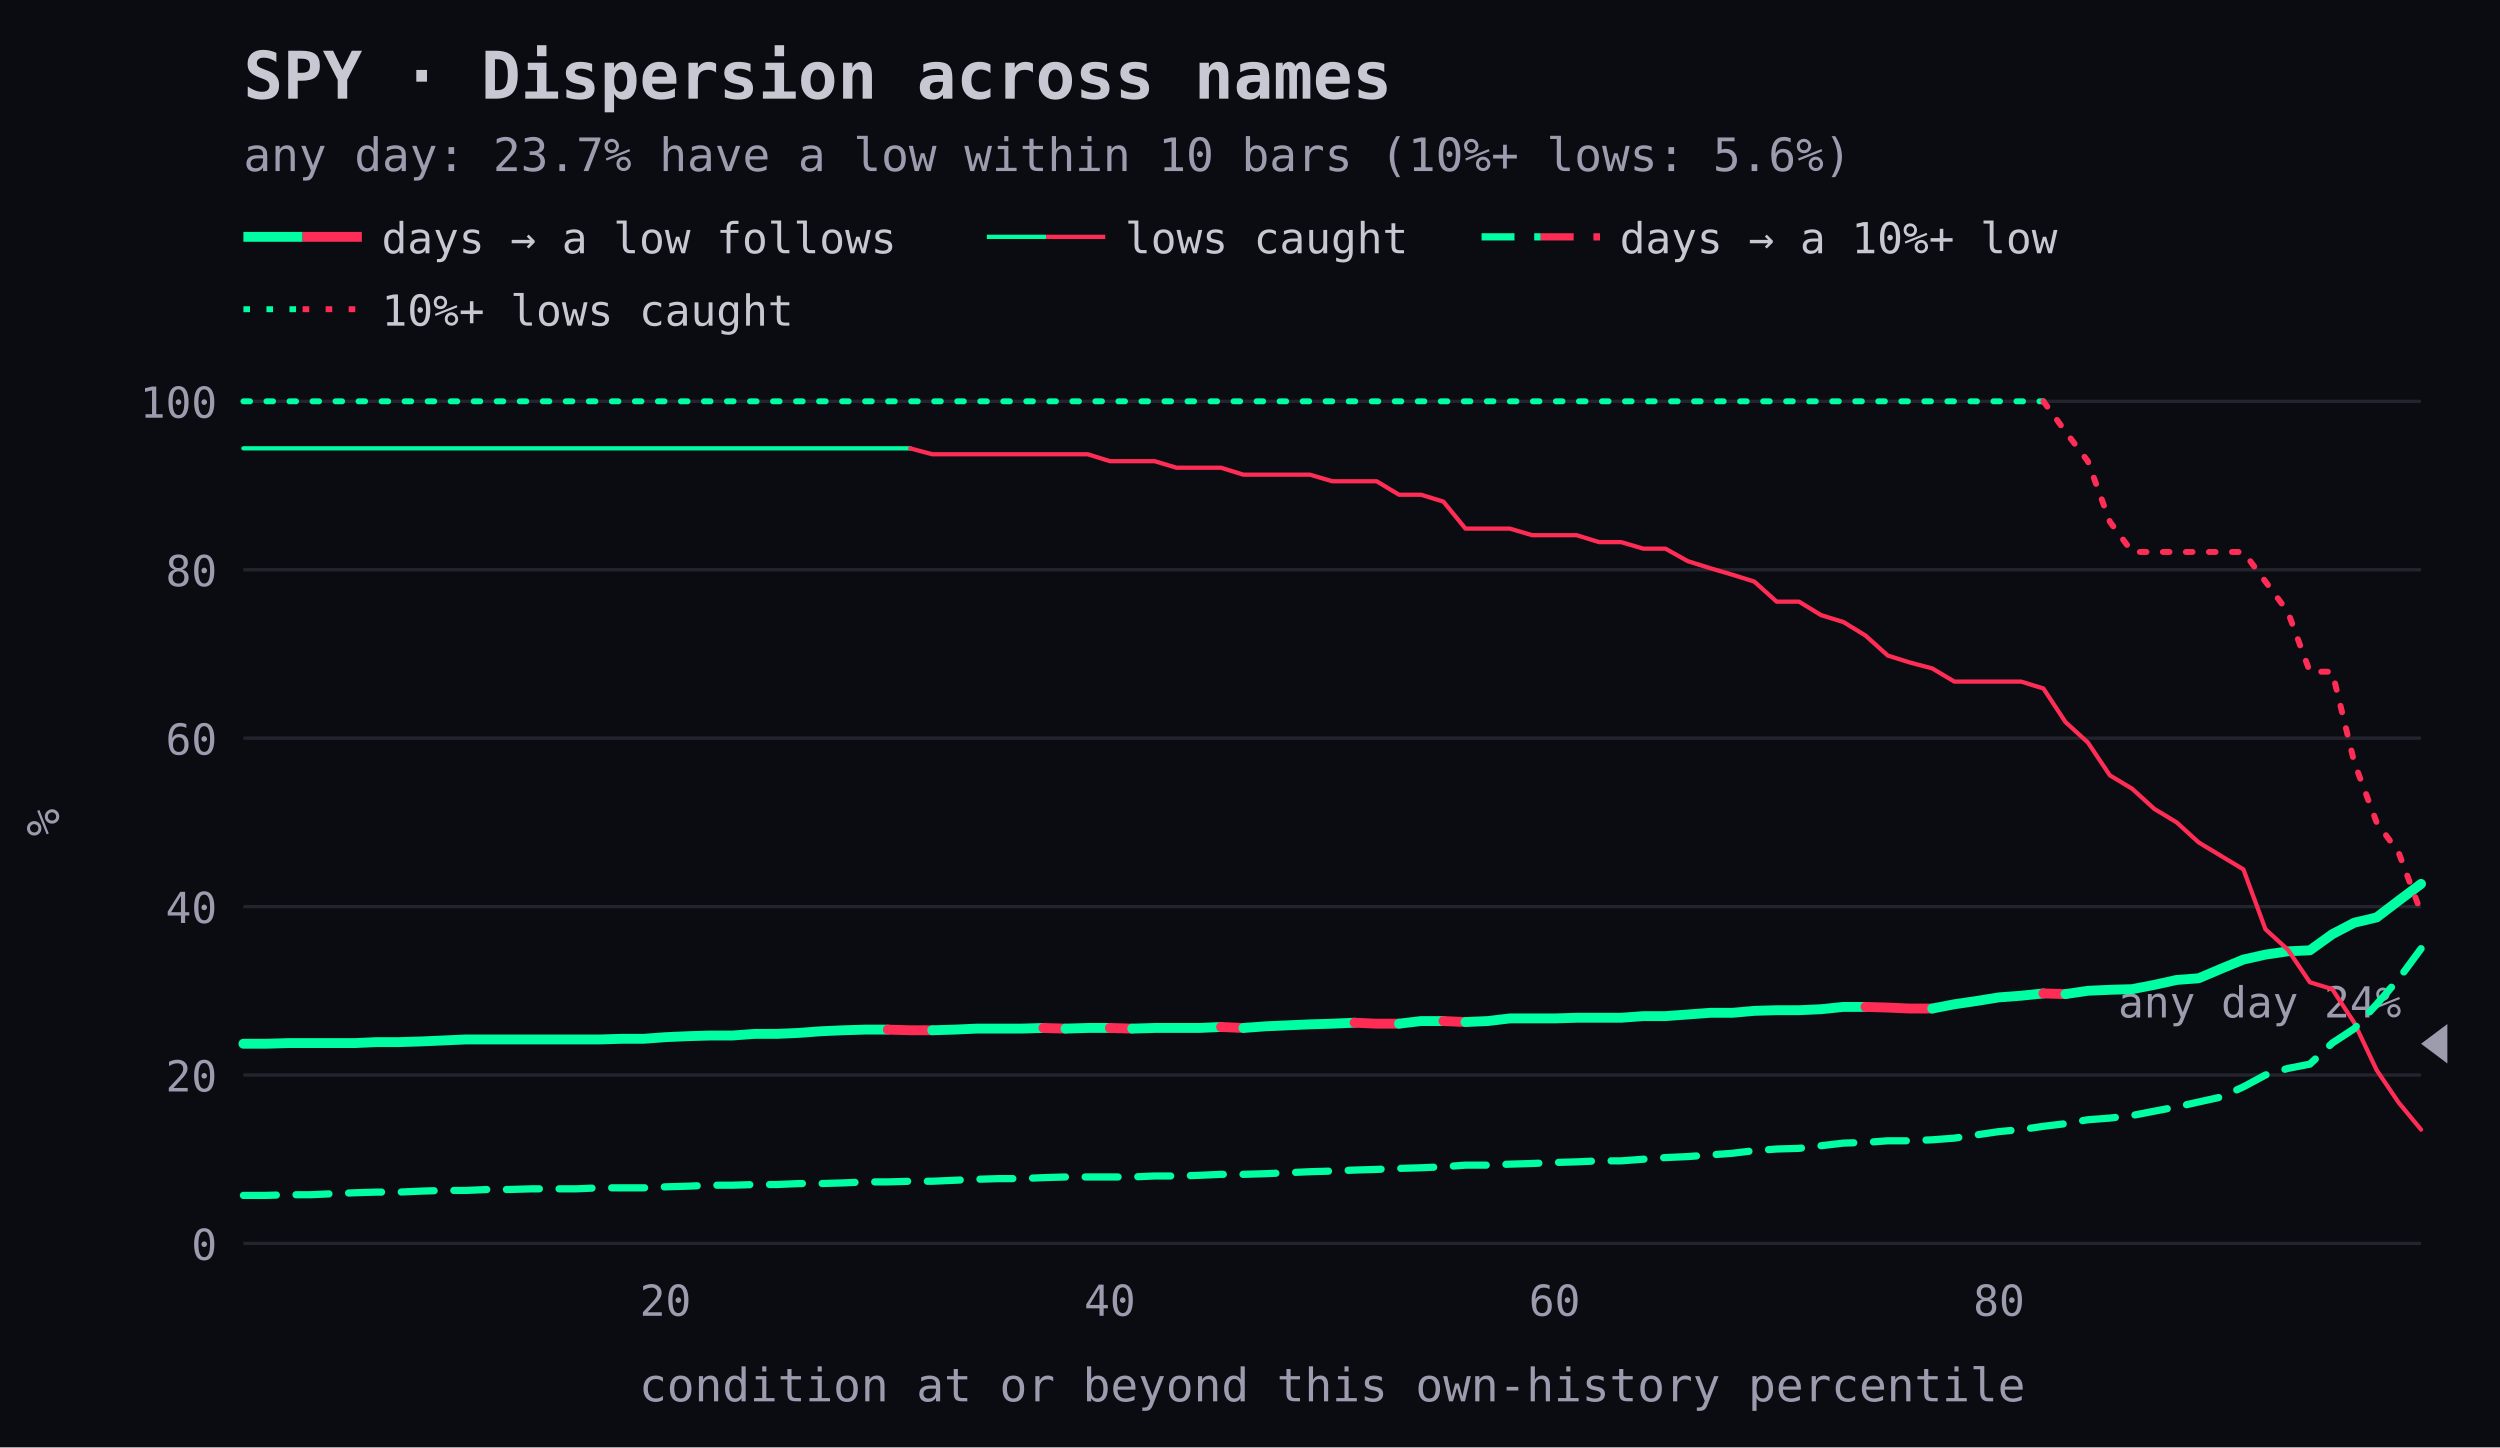
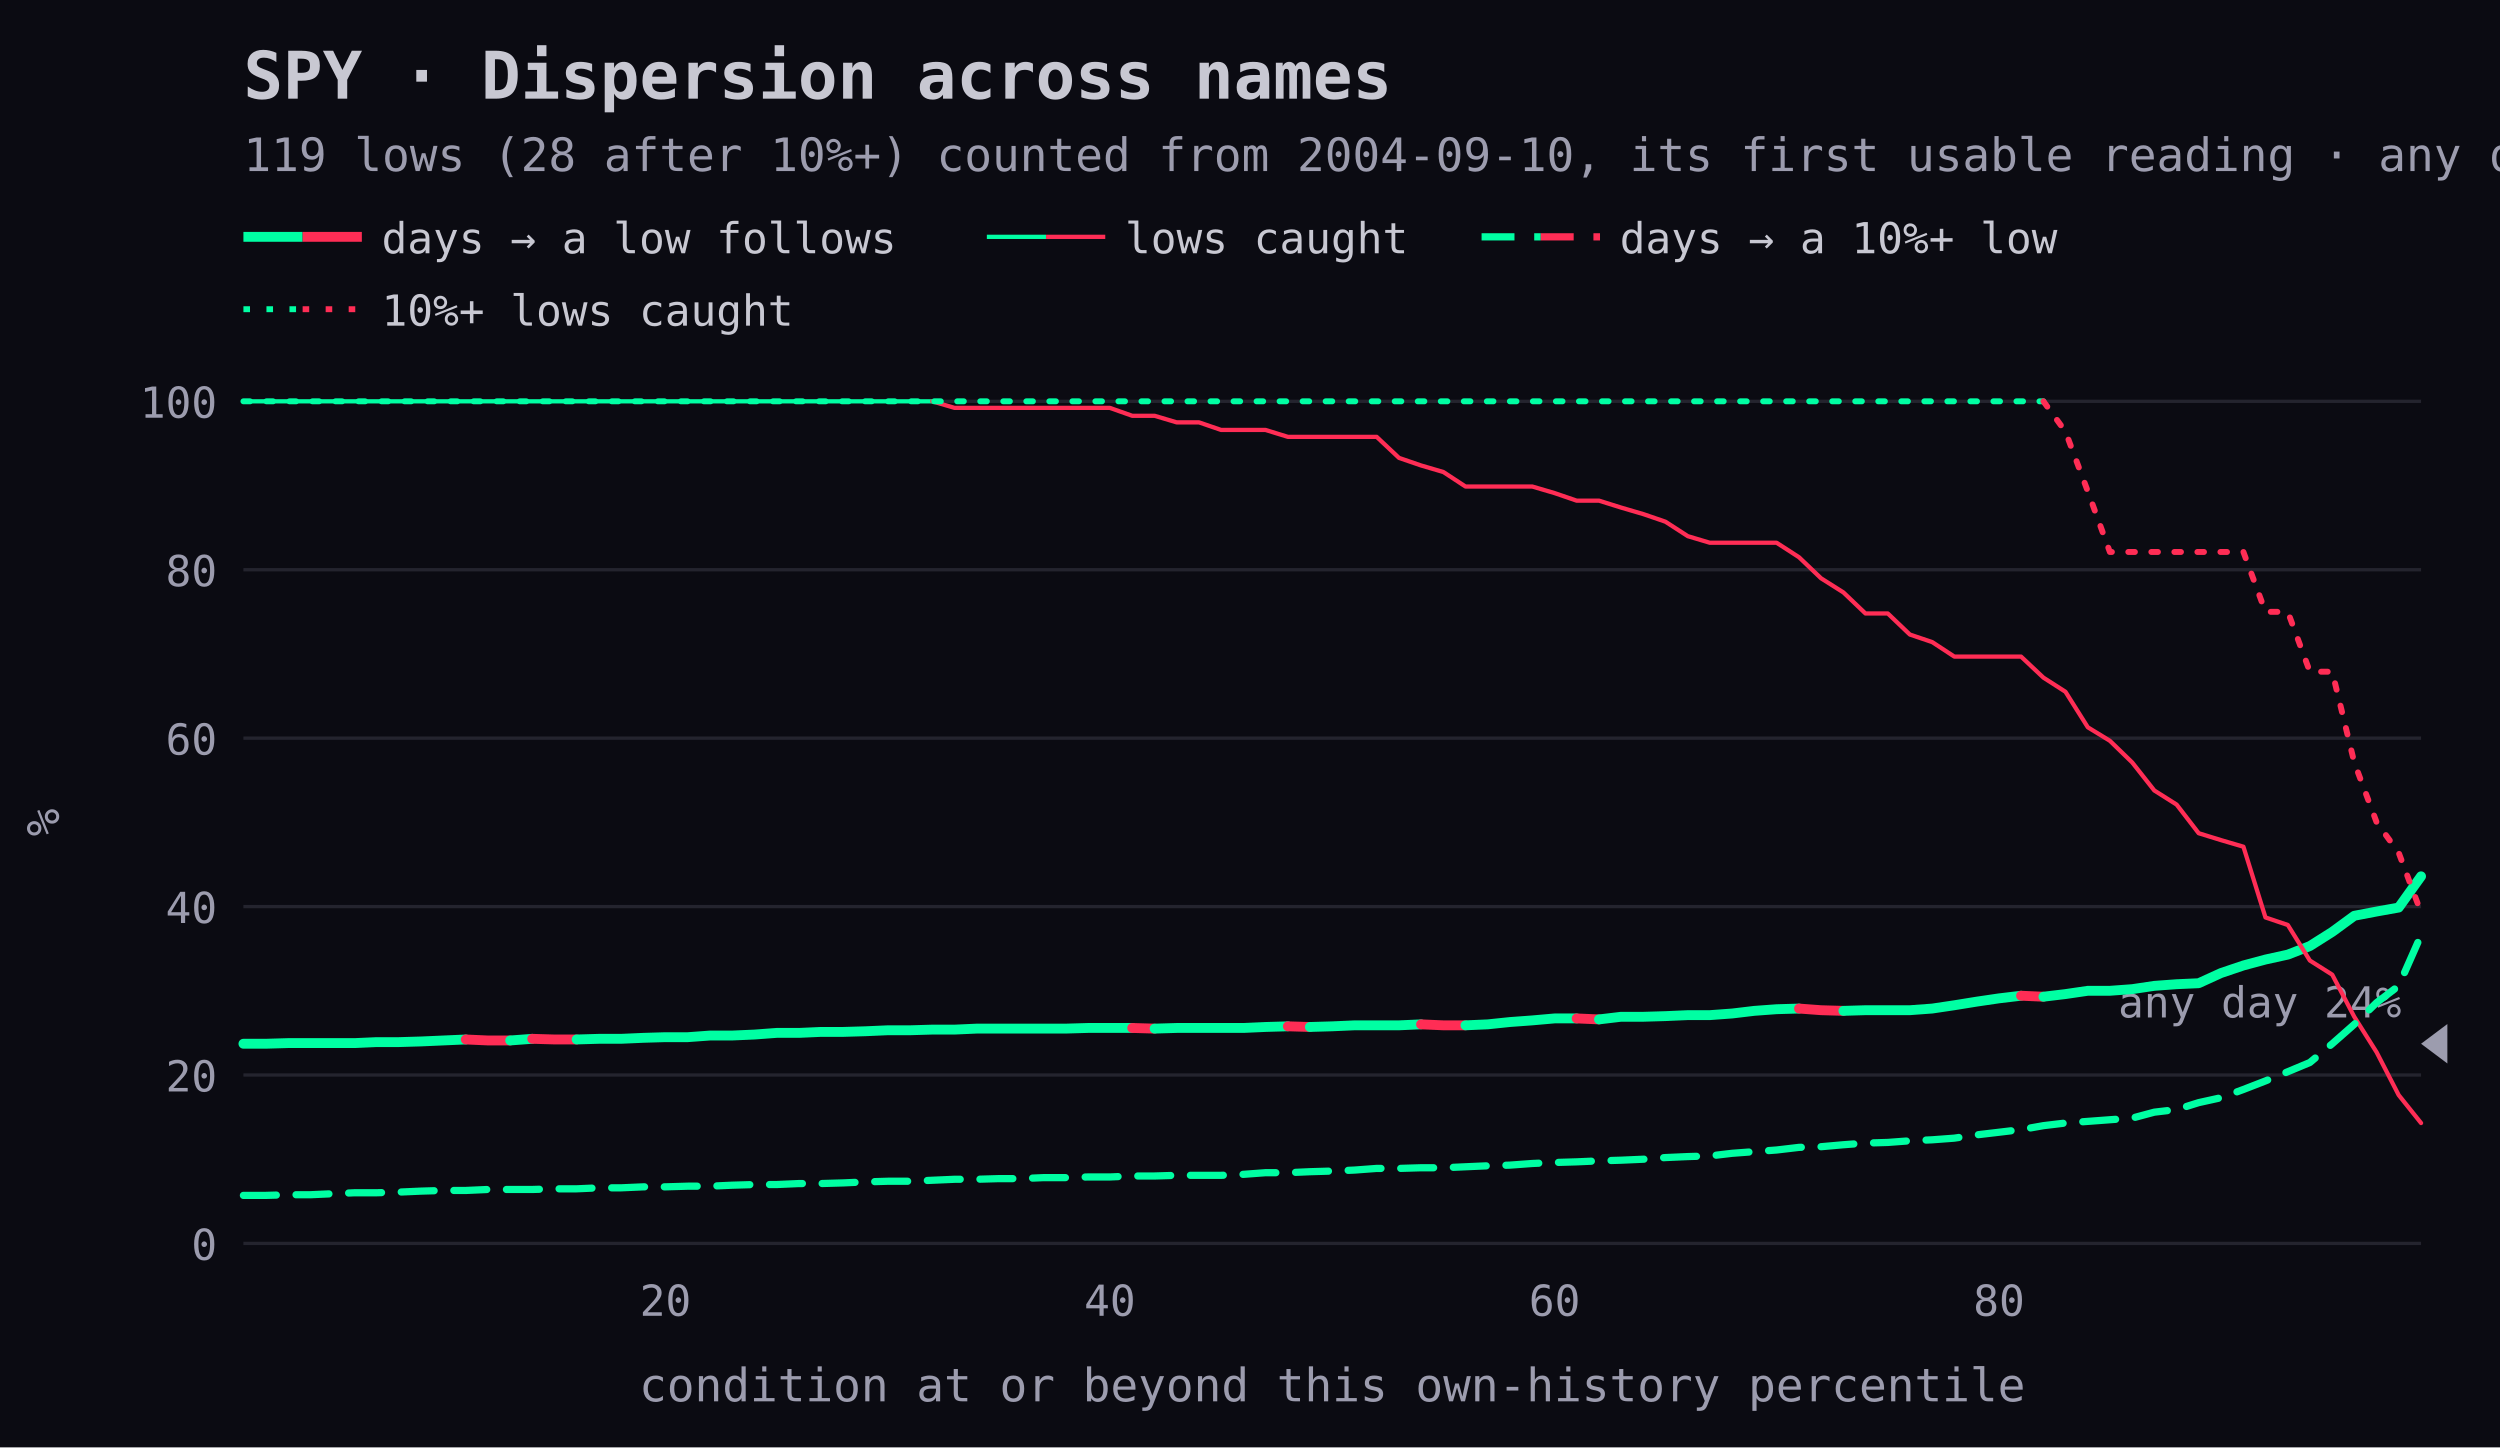
<svg xmlns="http://www.w3.org/2000/svg" viewBox="0 0 760 440" width="760" height="440" font-family="ui-monospace,Menlo,monospace">
  <rect width="760" height="440" fill="#0B0B12" />
  <text x="74" y="30" fill="#C8C8D2" font-size="20" font-weight="600">SPY · Dispersion across names</text>
-   <text x="74" y="52" fill="#9C9CAE" font-size="14">any day: 23.7% have a low within 10 bars (10%+ lows: 5.6%)</text>
+   <text x="74" y="52" fill="#9C9CAE" font-size="14">119 lows (28 after 10%+) counted from 2004-09-10, its first usable reading · any day 23.7%</text>
  <line x1="74" x2="736" y1="378" y2="378" stroke="#24242E" stroke-width="1" />
  <text x="66" y="383" fill="#9C9CAE" font-size="13" text-anchor="end">0</text>
  <line x1="74" x2="736" y1="326.8" y2="326.8" stroke="#24242E" stroke-width="1" />
  <text x="66" y="331.8" fill="#9C9CAE" font-size="13" text-anchor="end">20</text>
  <line x1="74" x2="736" y1="275.6" y2="275.6" stroke="#24242E" stroke-width="1" />
  <text x="66" y="280.6" fill="#9C9CAE" font-size="13" text-anchor="end">40</text>
  <line x1="74" x2="736" y1="224.4" y2="224.4" stroke="#24242E" stroke-width="1" />
  <text x="66" y="229.4" fill="#9C9CAE" font-size="13" text-anchor="end">60</text>
  <line x1="74" x2="736" y1="173.2" y2="173.2" stroke="#24242E" stroke-width="1" />
  <text x="66" y="178.2" fill="#9C9CAE" font-size="13" text-anchor="end">80</text>
  <line x1="74" x2="736" y1="122" y2="122" stroke="#24242E" stroke-width="1" />
  <text x="66" y="127" fill="#9C9CAE" font-size="13" text-anchor="end">100</text>
  <text x="202.3" y="400" fill="#9C9CAE" font-size="13" text-anchor="middle">20</text>
  <text x="337.4" y="400" fill="#9C9CAE" font-size="13" text-anchor="middle">40</text>
  <text x="472.6" y="400" fill="#9C9CAE" font-size="13" text-anchor="middle">60</text>
  <text x="607.7" y="400" fill="#9C9CAE" font-size="13" text-anchor="middle">80</text>
  <path d="M736 317.3 l8 -6 v12 z" fill="#9C9CAE" />
  <text x="730" y="309.3" fill="#9C9CAE" font-size="13" text-anchor="end">any day 24%</text>
-   <polyline points="74,317.3 80.8,317.3 87.5,317.1 94.3,317.1 101,317.1 107.8,317.1 114.5,316.8 121.3,316.8 128,316.6 134.8,316.3 141.6,316 148.3,316 155.1,316 161.8,316 168.6,316 175.3,316 182.1,316 188.8,315.8 195.6,315.8 202.3,315.3 209.1,315 215.9,314.8 222.6,314.8 229.4,314.3 236.1,314.3 242.9,314 249.6,313.5 256.4,313.2 263.1,313 269.9,313" fill="none" stroke="#00FFA3" stroke-width="3" stroke-linejoin="round" stroke-linecap="round" />
-   <polyline points="269.9,313 276.7,313.2 283.4,313.2" fill="none" stroke="#FF2D55" stroke-width="3" stroke-linejoin="round" stroke-linecap="round" />
-   <polyline points="283.4,313.2 290.2,313 296.9,312.7 303.7,312.7 310.4,312.7 317.2,312.5" fill="none" stroke="#00FFA3" stroke-width="3" stroke-linejoin="round" stroke-linecap="round" />
-   <polyline points="317.2,312.5 323.9,312.7" fill="none" stroke="#FF2D55" stroke-width="3" stroke-linejoin="round" stroke-linecap="round" />
-   <polyline points="323.9,312.7 330.7,312.5 337.4,312.5" fill="none" stroke="#00FFA3" stroke-width="3" stroke-linejoin="round" stroke-linecap="round" />
-   <polyline points="337.4,312.5 344.2,312.7" fill="none" stroke="#FF2D55" stroke-width="3" stroke-linejoin="round" stroke-linecap="round" />
-   <polyline points="344.2,312.7 351,312.5 357.7,312.5 364.5,312.5 371.2,312.2" fill="none" stroke="#00FFA3" stroke-width="3" stroke-linejoin="round" stroke-linecap="round" />
-   <polyline points="371.2,312.2 378,312.5" fill="none" stroke="#FF2D55" stroke-width="3" stroke-linejoin="round" stroke-linecap="round" />
-   <polyline points="378,312.5 384.7,312 391.5,311.7 398.2,311.4 405,311.2 411.8,310.9" fill="none" stroke="#00FFA3" stroke-width="3" stroke-linejoin="round" stroke-linecap="round" />
-   <polyline points="411.8,310.9 418.5,311.2 425.3,311.2" fill="none" stroke="#FF2D55" stroke-width="3" stroke-linejoin="round" stroke-linecap="round" />
-   <polyline points="425.3,311.2 432,310.4 438.8,310.4" fill="none" stroke="#00FFA3" stroke-width="3" stroke-linejoin="round" stroke-linecap="round" />
-   <polyline points="438.8,310.4 445.5,310.7" fill="none" stroke="#FF2D55" stroke-width="3" stroke-linejoin="round" stroke-linecap="round" />
-   <polyline points="445.5,310.7 452.3,310.4 459,309.6 465.8,309.6 472.6,309.6 479.3,309.4 486.1,309.4 492.8,309.4 499.6,308.9 506.3,308.9 513.1,308.4 519.8,307.9 526.6,307.9 533.3,307.3 540.1,307.1 546.9,307.1 553.6,306.8 560.4,306.1 567.1,306.1" fill="none" stroke="#00FFA3" stroke-width="3" stroke-linejoin="round" stroke-linecap="round" />
-   <polyline points="567.1,306.1 573.9,306.3 580.6,306.6 587.4,306.6" fill="none" stroke="#FF2D55" stroke-width="3" stroke-linejoin="round" stroke-linecap="round" />
-   <polyline points="587.4,306.6 594.1,305.3 600.9,304.3 607.7,303.2 614.4,302.7 621.2,302" fill="none" stroke="#00FFA3" stroke-width="3" stroke-linejoin="round" stroke-linecap="round" />
-   <polyline points="621.2,302 627.9,302.2" fill="none" stroke="#FF2D55" stroke-width="3" stroke-linejoin="round" stroke-linecap="round" />
-   <polyline points="627.9,302.2 634.7,301.2 641.4,300.9 648.2,300.7 654.9,299.4 661.7,297.9 668.4,297.4 675.2,294.5 682,291.7 688.7,290.2 695.5,289.2 702.2,288.9 709,284 715.7,280.5 722.5,278.9 729.2,273.8 736,268.7" fill="none" stroke="#00FFA3" stroke-width="3" stroke-linejoin="round" stroke-linecap="round" />
-   <polyline points="74,136.3 80.8,136.3 87.5,136.3 94.3,136.3 101,136.3 107.8,136.3 114.5,136.3 121.3,136.3 128,136.3 134.8,136.3 141.6,136.3 148.3,136.3 155.1,136.3 161.8,136.3 168.6,136.3 175.3,136.3 182.1,136.3 188.8,136.3 195.6,136.3 202.3,136.3 209.1,136.3 215.9,136.3 222.6,136.3 229.4,136.3 236.1,136.3 242.9,136.3 249.6,136.3 256.4,136.3 263.1,136.3 269.9,136.3 276.7,136.3" fill="none" stroke="#00FFA3" stroke-width="1.3" stroke-linejoin="round" stroke-linecap="round" />
-   <polyline points="276.7,136.3 283.4,138.1 290.2,138.1 296.9,138.1 303.7,138.1 310.4,138.1 317.2,138.1 323.9,138.1 330.7,138.1 337.4,140.2 344.2,140.2 351,140.2 357.7,142.2 364.5,142.2 371.2,142.2 378,144.3 384.7,144.3 391.5,144.3 398.2,144.3 405,146.3 411.8,146.3 418.5,146.3 425.3,150.4 432,150.4 438.8,152.5 445.5,160.7 452.3,160.7 459,160.7 465.8,162.7 472.6,162.7 479.3,162.7 486.1,164.8 492.8,164.8 499.6,166.8 506.3,166.8 513.1,170.6 519.8,172.7 526.6,174.7 533.3,176.8 540.1,182.9 546.9,182.9 553.6,187 560.4,189.1 567.1,193.2 573.9,199.3 580.6,201.4 587.4,203.2 594.1,207.2 600.9,207.2 607.7,207.2 614.4,207.2 621.2,209.3 627.9,219.5 634.7,225.7 641.4,235.7 648.2,239.8 654.9,245.9 661.7,250 668.4,256.1 675.2,260.2 682,264.3 688.7,282.5 695.5,288.7 702.2,298.6 709,300.7 715.7,310.9 722.5,325.3 729.2,335.2 736,343.4" fill="none" stroke="#FF2D55" stroke-width="1.3" stroke-linejoin="round" stroke-linecap="round" />
-   <polyline points="74,363.4 80.8,363.4 87.5,363.2 94.3,363.2 101,362.9 107.8,362.6 114.5,362.4 121.3,362.4 128,362.1 134.8,361.9 141.6,361.9 148.3,361.6 155.1,361.6 161.8,361.4 168.6,361.4 175.3,361.4 182.1,361.1 188.8,361.1 195.6,361.1 202.3,360.8 209.1,360.6 215.9,360.3 222.6,360.3 229.4,360.1 236.1,360.1 242.9,359.8 249.6,359.8 256.4,359.6 263.1,359.3 269.9,359.3 276.7,359.1 283.4,359.1 290.2,358.8 296.9,358.5 303.7,358.3 310.4,358.3 317.2,358 323.9,357.8 330.7,357.8 337.4,357.8 344.2,357.8 351,357.5 357.7,357.5 364.5,357.3 371.2,357 378,357 384.7,356.8 391.5,356.5 398.2,356.2 405,356 411.8,355.7 418.5,355.5 425.3,355.2 432,355 438.8,354.7 445.5,354.2 452.3,354.2 459,353.9 465.8,353.7 472.6,353.4 479.3,353.2 486.1,352.9 492.8,352.9 499.6,352.4 506.3,351.9 513.1,351.6 519.8,351.1 526.6,350.6 533.3,349.8 540.1,349.3 546.9,349.1 553.6,348.3 560.4,347.5 567.1,347.3 573.9,346.8 580.6,346.8 587.4,346.5 594.1,346 600.9,345 607.7,344 614.4,343.4 621.2,342.4 627.9,341.6 634.7,340.4 641.4,339.9 648.2,339.1 654.9,337.8 661.7,336.5 668.4,335 675.2,333.5 682,330.4 688.7,326.8 695.5,324.8 702.2,323.5 709,317.1 715.7,312.7 722.5,305.3 729.2,297.6 736,288.4" fill="none" stroke="#00FFA3" stroke-width="2.2" stroke-linejoin="round" stroke-linecap="round" stroke-dasharray="10 6" />
+   <polyline points="74,317.3 80.8,317.3 87.5,317.1 94.3,317.1 101,317.1 107.8,317.1 114.5,316.8 121.3,316.8 128,316.6 134.8,316.3 141.6,316" fill="none" stroke="#00FFA3" stroke-width="3" stroke-linejoin="round" stroke-linecap="round" />
+   <polyline points="141.6,316 148.3,316.3 155.1,316.3" fill="none" stroke="#FF2D55" stroke-width="3" stroke-linejoin="round" stroke-linecap="round" />
+   <polyline points="155.1,316.3 161.8,315.8" fill="none" stroke="#00FFA3" stroke-width="3" stroke-linejoin="round" stroke-linecap="round" />
+   <polyline points="161.8,315.8 168.6,316 175.3,316" fill="none" stroke="#FF2D55" stroke-width="3" stroke-linejoin="round" stroke-linecap="round" />
+   <polyline points="175.3,316 182.1,315.8 188.8,315.8 195.6,315.5 202.3,315.3 209.1,315.3 215.9,314.8 222.6,314.8 229.4,314.5 236.1,314 242.9,314 249.6,313.7 256.4,313.7 263.1,313.5 269.9,313.2 276.7,313.2 283.4,313 290.2,313 296.9,312.7 303.7,312.7 310.4,312.7 317.2,312.7 323.9,312.7 330.7,312.5 337.4,312.5 344.2,312.5" fill="none" stroke="#00FFA3" stroke-width="3" stroke-linejoin="round" stroke-linecap="round" />
+   <polyline points="344.2,312.5 351,312.7" fill="none" stroke="#FF2D55" stroke-width="3" stroke-linejoin="round" stroke-linecap="round" />
+   <polyline points="351,312.7 357.7,312.5 364.5,312.5 371.2,312.5 378,312.5 384.7,312.2 391.5,312" fill="none" stroke="#00FFA3" stroke-width="3" stroke-linejoin="round" stroke-linecap="round" />
+   <polyline points="391.5,312 398.2,312.2" fill="none" stroke="#FF2D55" stroke-width="3" stroke-linejoin="round" stroke-linecap="round" />
+   <polyline points="398.2,312.2 405,312 411.8,311.7 418.5,311.7 425.3,311.7 432,311.4" fill="none" stroke="#00FFA3" stroke-width="3" stroke-linejoin="round" stroke-linecap="round" />
+   <polyline points="432,311.4 438.8,311.7 445.5,311.7" fill="none" stroke="#FF2D55" stroke-width="3" stroke-linejoin="round" stroke-linecap="round" />
+   <polyline points="445.5,311.7 452.3,311.4 459,310.7 465.8,310.2 472.6,309.6 479.3,309.6" fill="none" stroke="#00FFA3" stroke-width="3" stroke-linejoin="round" stroke-linecap="round" />
+   <polyline points="479.3,309.6 486.1,309.9" fill="none" stroke="#FF2D55" stroke-width="3" stroke-linejoin="round" stroke-linecap="round" />
+   <polyline points="486.1,309.9 492.8,309.1 499.6,309.1 506.3,308.9 513.1,308.6 519.8,308.6 526.6,308.1 533.3,307.3 540.1,306.8 546.9,306.6" fill="none" stroke="#00FFA3" stroke-width="3" stroke-linejoin="round" stroke-linecap="round" />
+   <polyline points="546.9,306.6 553.6,307.1 560.4,307.3" fill="none" stroke="#FF2D55" stroke-width="3" stroke-linejoin="round" stroke-linecap="round" />
+   <polyline points="560.4,307.3 567.1,307.1 573.9,307.1 580.6,307.1 587.4,306.6 594.1,305.6 600.9,304.5 607.7,303.5 614.4,302.7" fill="none" stroke="#00FFA3" stroke-width="3" stroke-linejoin="round" stroke-linecap="round" />
+   <polyline points="614.4,302.7 621.2,303" fill="none" stroke="#FF2D55" stroke-width="3" stroke-linejoin="round" stroke-linecap="round" />
+   <polyline points="621.2,303 627.9,302.2 634.7,301.2 641.4,301.2 648.2,300.7 654.9,299.7 661.7,299.2 668.4,298.9 675.2,295.8 682,293.5 688.7,291.7 695.5,290.2 702.2,287.6 709,283.3 715.7,278.4 722.5,277.1 729.2,275.9 736,266.4" fill="none" stroke="#00FFA3" stroke-width="3" stroke-linejoin="round" stroke-linecap="round" />
+   <polyline points="74,122 80.8,122 87.5,122 94.3,122 101,122 107.8,122 114.5,122 121.3,122 128,122 134.8,122 141.6,122 148.3,122 155.1,122 161.8,122 168.6,122 175.3,122 182.1,122 188.8,122 195.6,122 202.3,122 209.1,122 215.9,122 222.6,122 229.4,122 236.1,122 242.9,122 249.6,122 256.4,122 263.1,122 269.9,122 276.7,122 283.4,122" fill="none" stroke="#00FFA3" stroke-width="1.3" stroke-linejoin="round" stroke-linecap="round" />
+   <polyline points="283.4,122 290.2,124 296.9,124 303.7,124 310.4,124 317.2,124 323.9,124 330.7,124 337.4,124 344.2,126.4 351,126.4 357.7,128.4 364.5,128.4 371.2,130.7 378,130.7 384.7,130.7 391.5,132.8 398.2,132.8 405,132.8 411.8,132.8 418.5,132.8 425.3,139.2 432,141.5 438.8,143.5 445.5,147.9 452.3,147.9 459,147.9 465.8,147.9 472.6,149.9 479.3,152.2 486.1,152.2 492.8,154.3 499.6,156.3 506.3,158.6 513.1,163 519.8,165 526.6,165 533.3,165 540.1,165 546.9,169.4 553.6,175.8 560.4,180.1 567.1,186.5 573.9,186.5 580.6,192.9 587.4,195.2 594.1,199.6 600.9,199.6 607.7,199.6 614.4,199.6 621.2,206 627.9,210.3 634.7,221.1 641.4,225.2 648.2,231.8 654.9,240.3 661.7,244.6 668.4,253.3 675.2,255.4 682,257.4 688.7,278.9 695.5,281.2 702.2,292 709,296.3 715.7,309.1 722.5,319.9 729.2,332.9 736,341.4" fill="none" stroke="#FF2D55" stroke-width="1.3" stroke-linejoin="round" stroke-linecap="round" />
+   <polyline points="74,363.4 80.8,363.4 87.5,363.2 94.3,363.2 101,362.9 107.8,362.6 114.5,362.6 121.3,362.4 128,362.1 134.8,361.9 141.6,361.9 148.3,361.6 155.1,361.6 161.8,361.6 168.6,361.4 175.3,361.4 182.1,361.1 188.8,361.1 195.6,360.8 202.3,360.8 209.1,360.6 215.9,360.6 222.6,360.3 229.4,360.1 236.1,360.1 242.9,359.8 249.6,359.8 256.4,359.6 263.1,359.3 269.9,359.1 276.7,359.1 283.4,358.8 290.2,358.5 296.9,358.5 303.7,358.3 310.4,358.3 317.2,358 323.9,358 330.7,357.8 337.4,357.8 344.2,357.5 351,357.5 357.7,357.3 364.5,357.3 371.2,357.3 378,357 384.7,356.5 391.5,356.5 398.2,356.2 405,356 411.8,355.7 418.5,355.2 425.3,355.2 432,355 438.8,355 445.5,354.7 452.3,354.4 459,354.2 465.8,353.7 472.6,353.4 479.3,353.2 486.1,352.9 492.8,352.7 499.6,352.4 506.3,351.9 513.1,351.6 519.8,351.4 526.6,350.6 533.3,350.1 540.1,349.6 546.9,348.8 553.6,348.6 560.4,348 567.1,347.5 573.9,347.3 580.6,346.8 587.4,346.5 594.1,346 600.9,345 607.7,344.2 614.4,343.4 621.2,342.2 627.9,341.4 634.7,340.9 641.4,340.4 648.2,339.9 654.9,338.1 661.7,337.3 668.4,335.2 675.2,333.7 682,331.2 688.7,328.6 695.5,325.8 702.2,323 709,317.3 715.7,311.4 722.5,304.8 729.2,299.7 736,284.3" fill="none" stroke="#00FFA3" stroke-width="2.2" stroke-linejoin="round" stroke-linecap="round" stroke-dasharray="10 6" />
  <polyline points="74,122 80.8,122 87.5,122 94.3,122 101,122 107.8,122 114.5,122 121.3,122 128,122 134.8,122 141.6,122 148.3,122 155.1,122 161.8,122 168.6,122 175.3,122 182.1,122 188.8,122 195.6,122 202.3,122 209.1,122 215.9,122 222.6,122 229.4,122 236.1,122 242.9,122 249.6,122 256.4,122 263.1,122 269.9,122 276.7,122 283.4,122 290.2,122 296.9,122 303.7,122 310.4,122 317.2,122 323.9,122 330.7,122 337.4,122 344.2,122 351,122 357.7,122 364.5,122 371.2,122 378,122 384.7,122 391.5,122 398.2,122 405,122 411.8,122 418.5,122 425.3,122 432,122 438.8,122 445.5,122 452.3,122 459,122 465.8,122 472.6,122 479.3,122 486.1,122 492.8,122 499.6,122 506.3,122 513.1,122 519.8,122 526.6,122 533.3,122 540.1,122 546.9,122 553.6,122 560.4,122 567.1,122 573.9,122 580.6,122 587.4,122 594.1,122 600.9,122 607.7,122 614.4,122 621.2,122" fill="none" stroke="#00FFA3" stroke-width="1.8" stroke-linejoin="round" stroke-linecap="round" stroke-dasharray="2 5" />
-   <polyline points="621.2,122 627.9,131.2 634.7,140.2 641.4,158.6 648.2,167.8 654.9,167.8 661.7,167.8 668.4,167.8 675.2,167.8 682,167.8 688.7,176.8 695.5,186 702.2,204.2 709,204.2 715.7,231.8 722.5,250 729.2,259.2 736,277.4" fill="none" stroke="#FF2D55" stroke-width="1.8" stroke-linejoin="round" stroke-linecap="round" stroke-dasharray="2 5" />
+   <polyline points="621.2,122 627.9,131.2 634.7,149.4 641.4,167.8 648.2,167.8 654.9,167.8 661.7,167.8 668.4,167.8 675.2,167.8 682,167.8 688.7,186 695.5,186 702.2,204.2 709,204.2 715.7,231.8 722.5,250 729.2,259.2 736,277.4" fill="none" stroke="#FF2D55" stroke-width="1.8" stroke-linejoin="round" stroke-linecap="round" stroke-dasharray="2 5" />
  <text x="405" y="426" fill="#9C9CAE" font-size="14" text-anchor="middle">condition at or beyond this own-history percentile</text>
  <text transform="translate(18 250) rotate(-90)" fill="#9C9CAE" font-size="14" text-anchor="middle">%</text>
  <line x1="74" x2="92" y1="72" y2="72" stroke="#00FFA3" stroke-width="3" />
  <line x1="92" x2="110" y1="72" y2="72" stroke="#FF2D55" stroke-width="3" />
  <text x="116" y="77" fill="#C8C8D2" font-size="13">days → a low follows</text>
  <line x1="300" x2="318" y1="72" y2="72" stroke="#00FFA3" stroke-width="1.3" />
  <line x1="318" x2="336" y1="72" y2="72" stroke="#FF2D55" stroke-width="1.3" />
  <text x="342" y="77" fill="#C8C8D2" font-size="13">lows caught</text>
  <line x1="450.4" x2="468.4" y1="72" y2="72" stroke="#00FFA3" stroke-width="2.2" stroke-dasharray="10 6" />
  <line x1="468.4" x2="486.4" y1="72" y2="72" stroke="#FF2D55" stroke-width="2.2" stroke-dasharray="10 6" />
  <text x="492.4" y="77" fill="#C8C8D2" font-size="13">days → a 10%+ low</text>
  <line x1="74" x2="92" y1="94" y2="94" stroke="#00FFA3" stroke-width="1.8" stroke-dasharray="2 5" />
  <line x1="92" x2="110" y1="94" y2="94" stroke="#FF2D55" stroke-width="1.8" stroke-dasharray="2 5" />
  <text x="116" y="99" fill="#C8C8D2" font-size="13">10%+ lows caught</text>
</svg>
